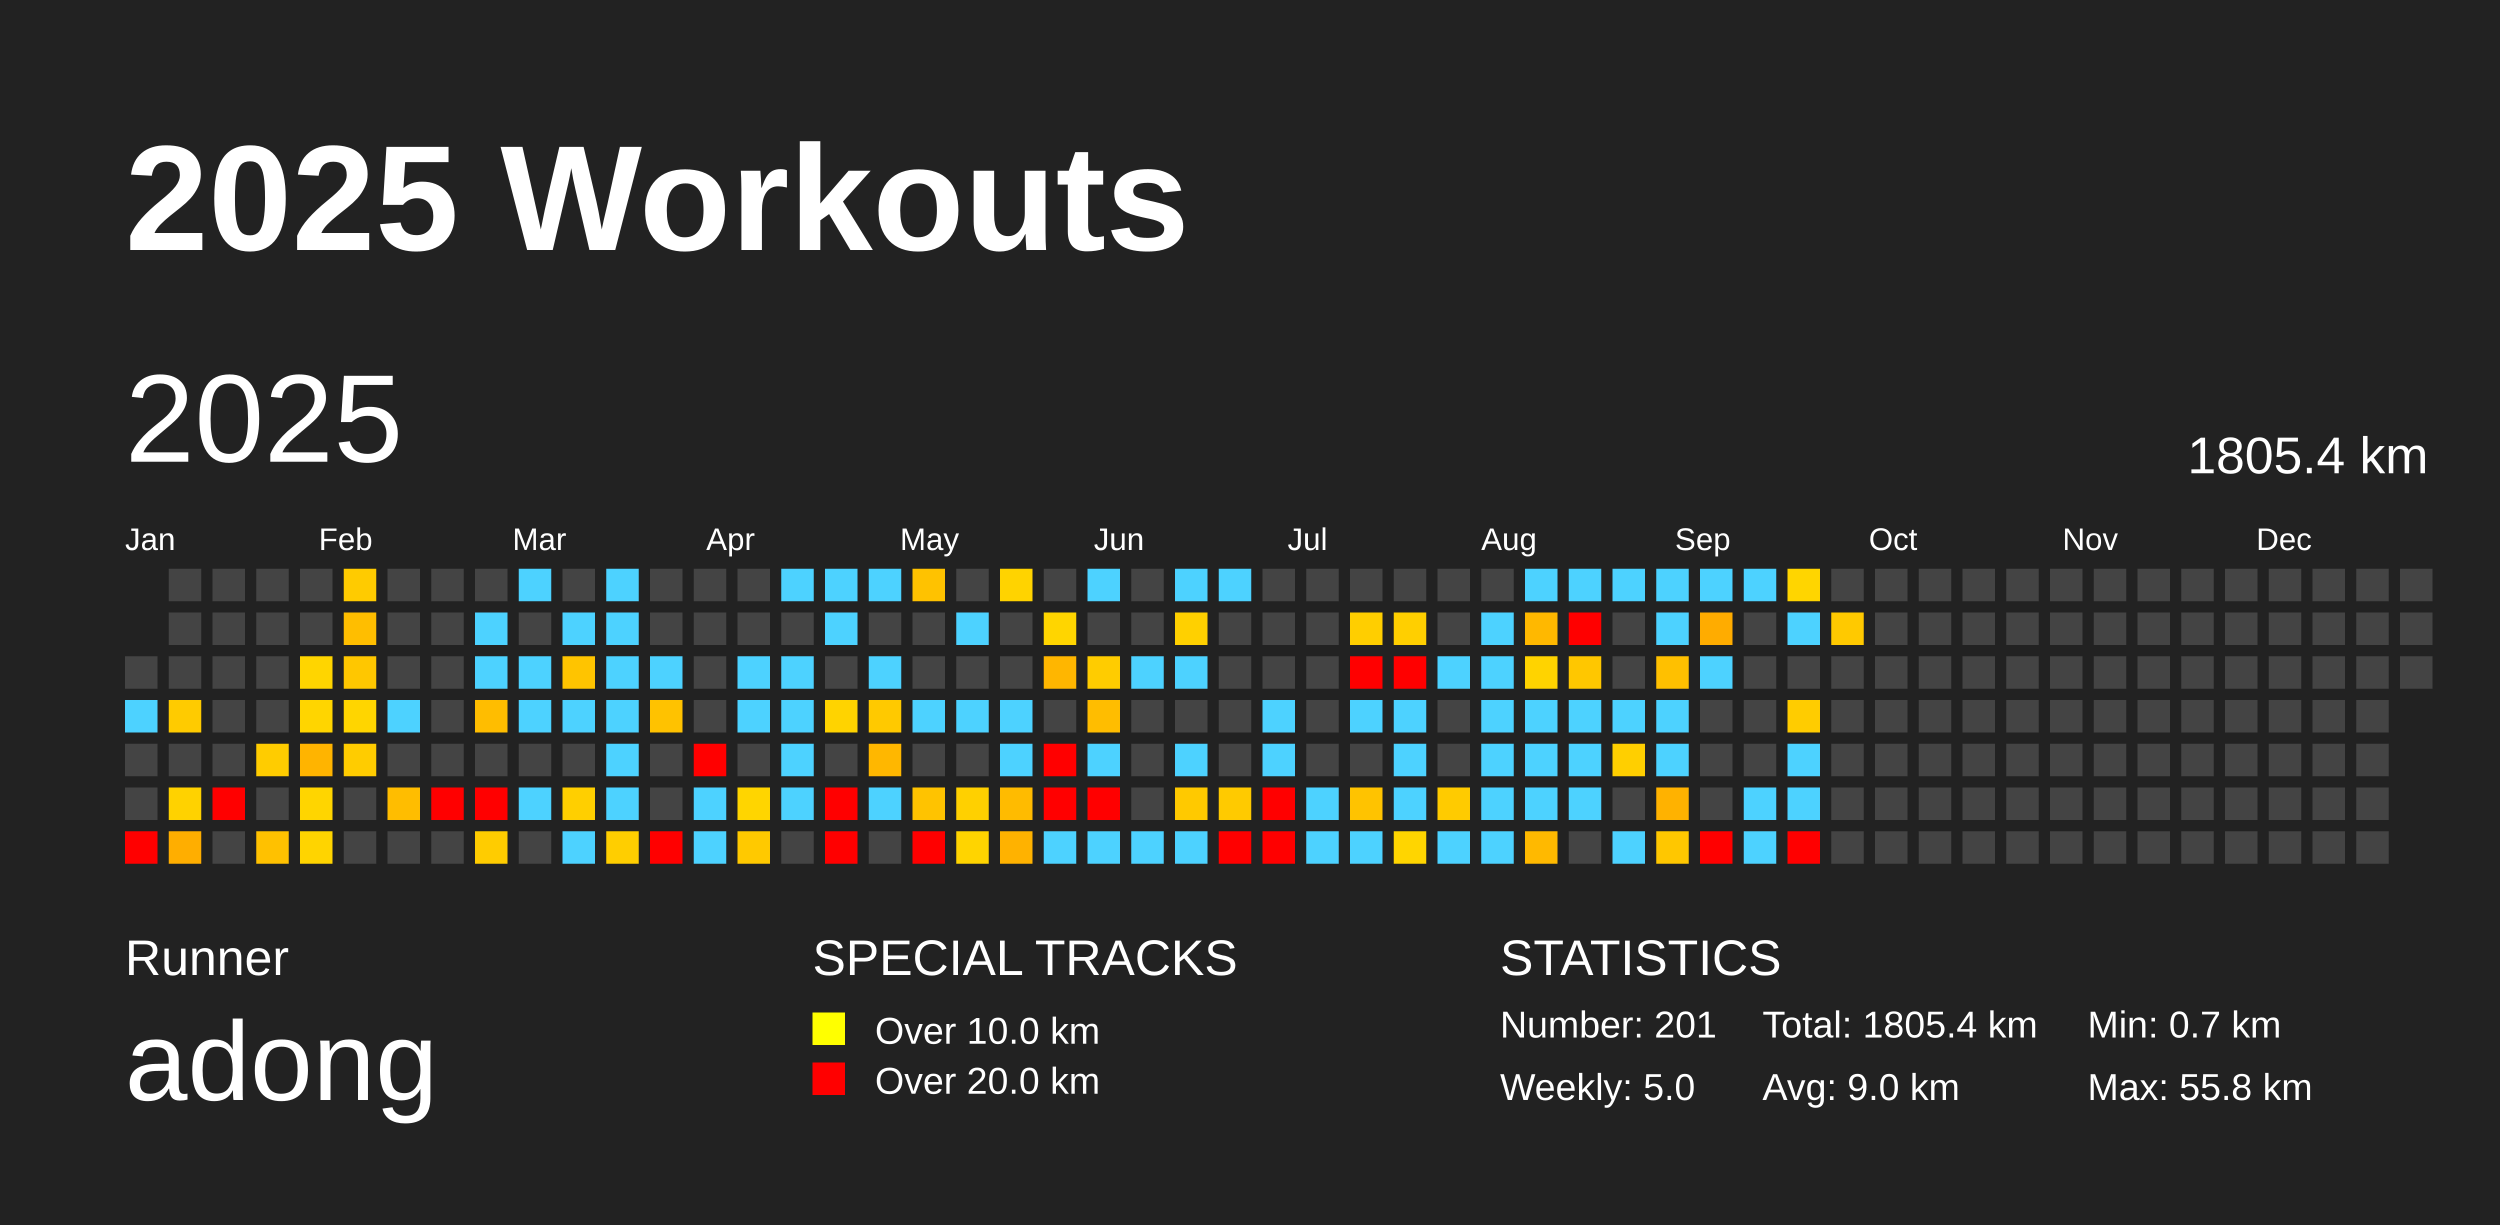
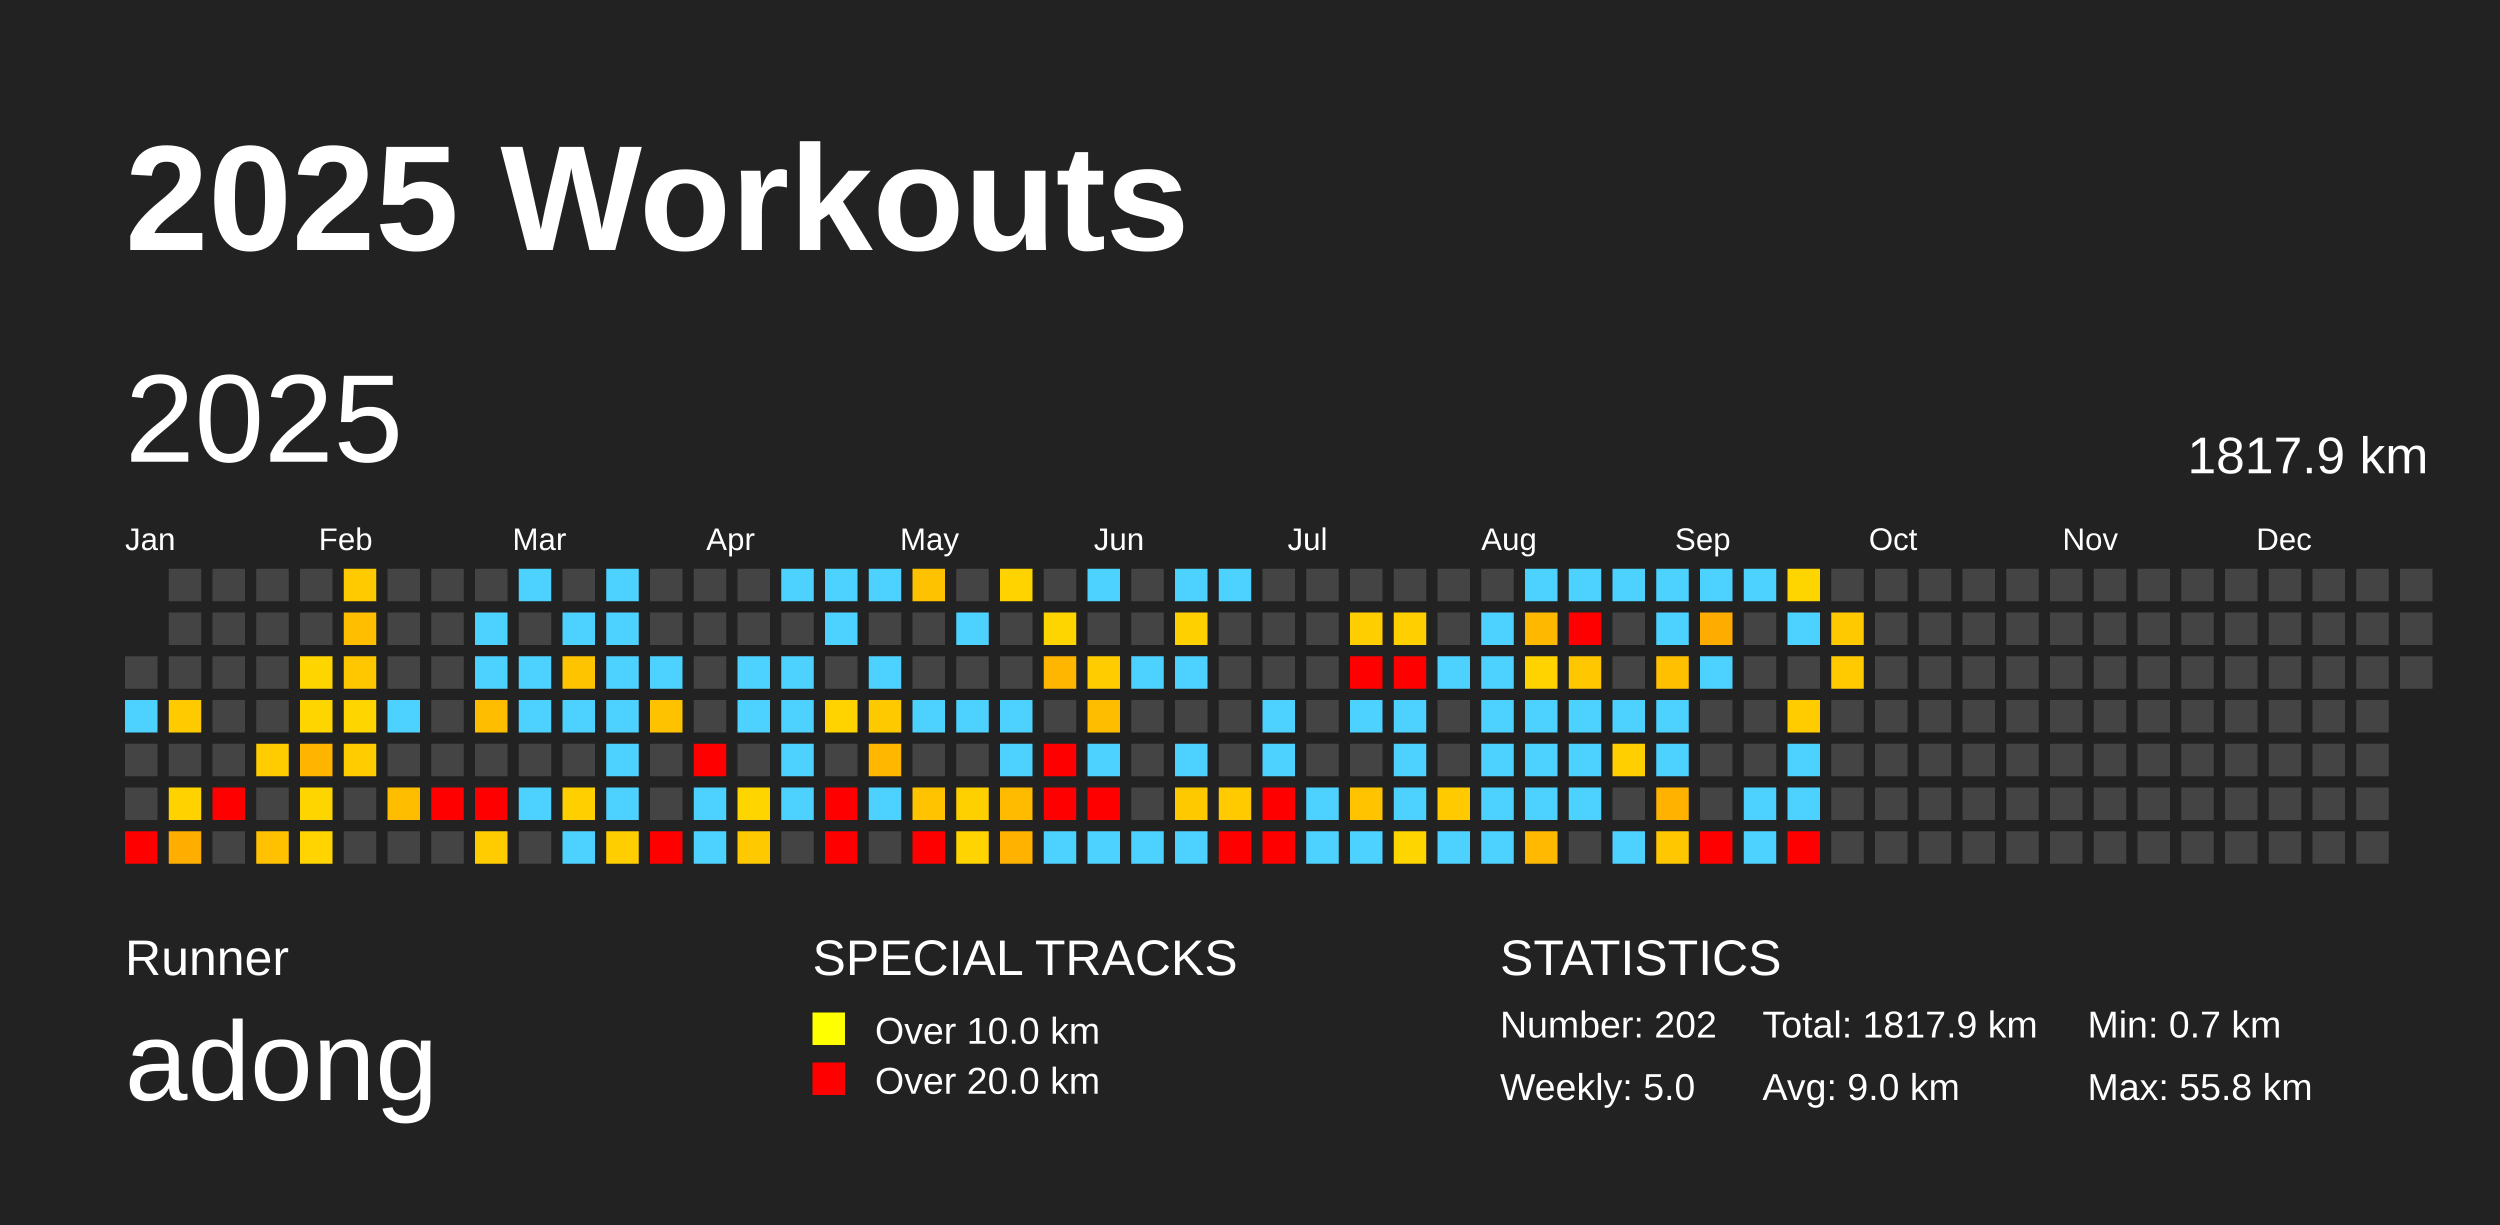
<svg xmlns="http://www.w3.org/2000/svg" baseProfile="full" height="98mm" version="1.1" viewBox="0,0,200,98" width="200mm">
  <defs />
  <rect fill="#222222" height="98" width="200" x="0" y="0" />
  <text fill="#FFFFFF" style="font-size:12px; font-family:Arial; font-weight:bold;" x="10" y="20">2025 Workouts</text>
  <text fill="#FFFFFF" style="font-size:4px; font-family:Arial" x="10" y="78">Runner</text>
  <text fill="#FFFFFF" style="font-size:9px; font-family:Arial" x="10" y="88">adong</text>
  <text fill="#FFFFFF" style="font-size:4px; font-family:Arial" x="65" y="78">SPECIAL TRACKS</text>
  <rect fill="yellow" height="2.6" width="2.6" x="65" y="81" />
  <text fill="#FFFFFF" style="font-size:3px; font-family:Arial" x="70" y="83.5">Over 10.0 km</text>
  <rect fill="red" height="2.6" width="2.6" x="65" y="85" />
  <text fill="#FFFFFF" style="font-size:3px; font-family:Arial" x="70" y="87.5">Over 20.0 km</text>
  <text fill="#FFFFFF" style="font-size:4px; font-family:Arial" x="120" y="78">STATISTICS</text>
-   <text fill="#FFFFFF" style="font-size:3px; font-family:Arial" x="120" y="83">Number: 201</text>
+   <text fill="#FFFFFF" style="font-size:3px; font-family:Arial" x="120" y="83">Number: 202</text>
  <text fill="#FFFFFF" style="font-size:3px; font-family:Arial" x="120" y="88">Weekly: 5.0</text>
-   <text fill="#FFFFFF" style="font-size:3px; font-family:Arial" x="141" y="83">Total: 1805.4 km</text>
+   <text fill="#FFFFFF" style="font-size:3px; font-family:Arial" x="141" y="83">Total: 1817.9 km</text>
  <text fill="#FFFFFF" style="font-size:3px; font-family:Arial" x="141" y="88">Avg: 9.0 km</text>
  <text fill="#FFFFFF" style="font-size:3px; font-family:Arial" x="167" y="83">Min: 0.7 km</text>
  <text fill="#FFFFFF" style="font-size:3px; font-family:Arial" x="167" y="88">Max: 55.8 km</text>
  <text dominant-baseline="hanging" fill="#FFFFFF" style="font-size:10.0px; font-family:Arial;" x="10" y="30">2025</text>
-   <text dominant-baseline="hanging" fill="#FFFFFF" style="font-size:4.125px; font-family:Arial;" x="175" y="35">1805.4 km</text>
+   <text dominant-baseline="hanging" fill="#FFFFFF" style="font-size:4.125px; font-family:Arial;" x="175" y="35">1817.9 km</text>
  <text fill="#FFFFFF" style="font-size:2.5px; font-family:Arial" x="10.0" y="44">Jan</text>
  <text fill="#FFFFFF" style="font-size:2.5px; font-family:Arial" x="25.5" y="44">Feb</text>
  <text fill="#FFFFFF" style="font-size:2.5px; font-family:Arial" x="41.0" y="44">Mar</text>
  <text fill="#FFFFFF" style="font-size:2.5px; font-family:Arial" x="56.5" y="44">Apr</text>
  <text fill="#FFFFFF" style="font-size:2.5px; font-family:Arial" x="72.0" y="44">May</text>
  <text fill="#FFFFFF" style="font-size:2.5px; font-family:Arial" x="87.5" y="44">Jun</text>
  <text fill="#FFFFFF" style="font-size:2.5px; font-family:Arial" x="103.0" y="44">Jul</text>
  <text fill="#FFFFFF" style="font-size:2.5px; font-family:Arial" x="118.5" y="44">Aug</text>
  <text fill="#FFFFFF" style="font-size:2.5px; font-family:Arial" x="134.0" y="44">Sep</text>
  <text fill="#FFFFFF" style="font-size:2.5px; font-family:Arial" x="149.5" y="44">Oct</text>
  <text fill="#FFFFFF" style="font-size:2.5px; font-family:Arial" x="165.0" y="44">Nov</text>
  <text fill="#FFFFFF" style="font-size:2.5px; font-family:Arial" x="180.5" y="44">Dec</text>
  <rect fill="#444444" height="2.6" width="2.6" x="10.0" y="52.5" />
  <rect fill="#4dd2ff" height="2.6" width="2.6" x="10.0" y="56.0" />
  <rect fill="#444444" height="2.6" width="2.6" x="10.0" y="59.5" />
  <rect fill="#444444" height="2.6" width="2.6" x="10.0" y="63.0" />
  <rect fill="red" height="2.6" width="2.6" x="10.0" y="66.5" />
  <rect fill="#444444" height="2.6" width="2.6" x="13.5" y="45.5" />
  <rect fill="#444444" height="2.6" width="2.6" x="13.5" y="49.0" />
  <rect fill="#444444" height="2.6" width="2.6" x="13.5" y="52.5" />
  <rect fill="#ffcb00" height="2.6" width="2.6" x="13.5" y="56.0" />
  <rect fill="#444444" height="2.6" width="2.6" x="13.5" y="59.5" />
  <rect fill="#ffd200" height="2.6" width="2.6" x="13.5" y="63.0" />
  <rect fill="#ffae00" height="2.6" width="2.6" x="13.5" y="66.5" />
  <rect fill="#444444" height="2.6" width="2.6" x="17.0" y="45.5" />
  <rect fill="#444444" height="2.6" width="2.6" x="17.0" y="49.0" />
  <rect fill="#444444" height="2.6" width="2.6" x="17.0" y="52.5" />
  <rect fill="#444444" height="2.6" width="2.6" x="17.0" y="56.0" />
  <rect fill="#444444" height="2.6" width="2.6" x="17.0" y="59.5" />
  <rect fill="red" height="2.6" width="2.6" x="17.0" y="63.0" />
  <rect fill="#444444" height="2.6" width="2.6" x="17.0" y="66.5" />
  <rect fill="#444444" height="2.6" width="2.6" x="20.5" y="45.5" />
  <rect fill="#444444" height="2.6" width="2.6" x="20.5" y="49.0" />
  <rect fill="#444444" height="2.6" width="2.6" x="20.5" y="52.5" />
  <rect fill="#444444" height="2.6" width="2.6" x="20.5" y="56.0" />
  <rect fill="#ffcc00" height="2.6" width="2.6" x="20.5" y="59.5" />
  <rect fill="#444444" height="2.6" width="2.6" x="20.5" y="63.0" />
  <rect fill="#ffc100" height="2.6" width="2.6" x="20.5" y="66.5" />
  <rect fill="#444444" height="2.6" width="2.6" x="24.0" y="45.5" />
  <rect fill="#444444" height="2.6" width="2.6" x="24.0" y="49.0" />
  <rect fill="#ffd500" height="2.6" width="2.6" x="24.0" y="52.5" />
  <rect fill="#ffd500" height="2.6" width="2.6" x="24.0" y="56.0" />
  <rect fill="#ffb400" height="2.6" width="2.6" x="24.0" y="59.5" />
  <rect fill="#ffd500" height="2.6" width="2.6" x="24.0" y="63.0" />
  <rect fill="#ffd400" height="2.6" width="2.6" x="24.0" y="66.5" />
  <rect fill="#ffcb00" height="2.6" width="2.6" x="27.5" y="45.5" />
  <rect fill="#ffbe00" height="2.6" width="2.6" x="27.5" y="49.0" />
  <rect fill="#ffc700" height="2.6" width="2.6" x="27.5" y="52.5" />
  <rect fill="#ffd500" height="2.6" width="2.6" x="27.5" y="56.0" />
  <rect fill="#ffcc00" height="2.6" width="2.6" x="27.5" y="59.5" />
  <rect fill="#444444" height="2.6" width="2.6" x="27.5" y="63.0" />
  <rect fill="#444444" height="2.6" width="2.6" x="27.5" y="66.5" />
  <rect fill="#444444" height="2.6" width="2.6" x="31.0" y="45.5" />
  <rect fill="#444444" height="2.6" width="2.6" x="31.0" y="49.0" />
  <rect fill="#444444" height="2.6" width="2.6" x="31.0" y="52.5" />
  <rect fill="#4dd2ff" height="2.6" width="2.6" x="31.0" y="56.0" />
  <rect fill="#444444" height="2.6" width="2.6" x="31.0" y="59.5" />
  <rect fill="#ffbd00" height="2.6" width="2.6" x="31.0" y="63.0" />
  <rect fill="#444444" height="2.6" width="2.6" x="31.0" y="66.5" />
  <rect fill="#444444" height="2.6" width="2.6" x="34.5" y="45.5" />
  <rect fill="#444444" height="2.6" width="2.6" x="34.5" y="49.0" />
  <rect fill="#444444" height="2.6" width="2.6" x="34.5" y="52.5" />
  <rect fill="#444444" height="2.6" width="2.6" x="34.5" y="56.0" />
  <rect fill="#444444" height="2.6" width="2.6" x="34.5" y="59.5" />
  <rect fill="red" height="2.6" width="2.6" x="34.5" y="63.0" />
  <rect fill="#444444" height="2.6" width="2.6" x="34.5" y="66.5" />
  <rect fill="#444444" height="2.6" width="2.6" x="38.0" y="45.5" />
  <rect fill="#4dd2ff" height="2.6" width="2.6" x="38.0" y="49.0" />
  <rect fill="#4dd2ff" height="2.6" width="2.6" x="38.0" y="52.5" />
  <rect fill="#ffbd00" height="2.6" width="2.6" x="38.0" y="56.0" />
  <rect fill="#444444" height="2.6" width="2.6" x="38.0" y="59.5" />
  <rect fill="red" height="2.6" width="2.6" x="38.0" y="63.0" />
  <rect fill="#ffcc00" height="2.6" width="2.6" x="38.0" y="66.5" />
  <rect fill="#4dd2ff" height="2.6" width="2.6" x="41.5" y="45.5" />
  <rect fill="#444444" height="2.6" width="2.6" x="41.5" y="49.0" />
  <rect fill="#4dd2ff" height="2.6" width="2.6" x="41.5" y="52.5" />
  <rect fill="#4dd2ff" height="2.6" width="2.6" x="41.5" y="56.0" />
  <rect fill="#444444" height="2.6" width="2.6" x="41.5" y="59.5" />
  <rect fill="#4dd2ff" height="2.6" width="2.6" x="41.5" y="63.0" />
  <rect fill="#444444" height="2.6" width="2.6" x="41.5" y="66.5" />
  <rect fill="#444444" height="2.6" width="2.6" x="45.0" y="45.5" />
  <rect fill="#4dd2ff" height="2.6" width="2.6" x="45.0" y="49.0" />
  <rect fill="#ffc400" height="2.6" width="2.6" x="45.0" y="52.5" />
  <rect fill="#4dd2ff" height="2.6" width="2.6" x="45.0" y="56.0" />
  <rect fill="#444444" height="2.6" width="2.6" x="45.0" y="59.5" />
  <rect fill="#ffcf00" height="2.6" width="2.6" x="45.0" y="63.0" />
  <rect fill="#4dd2ff" height="2.6" width="2.6" x="45.0" y="66.5" />
  <rect fill="#4dd2ff" height="2.6" width="2.6" x="48.5" y="45.5" />
  <rect fill="#4dd2ff" height="2.6" width="2.6" x="48.5" y="49.0" />
  <rect fill="#4dd2ff" height="2.6" width="2.6" x="48.5" y="52.5" />
  <rect fill="#4dd2ff" height="2.6" width="2.6" x="48.5" y="56.0" />
  <rect fill="#4dd2ff" height="2.6" width="2.6" x="48.5" y="59.5" />
  <rect fill="#4dd2ff" height="2.6" width="2.6" x="48.5" y="63.0" />
  <rect fill="#ffce00" height="2.6" width="2.6" x="48.5" y="66.5" />
  <rect fill="#444444" height="2.6" width="2.6" x="52.0" y="45.5" />
  <rect fill="#444444" height="2.6" width="2.6" x="52.0" y="49.0" />
  <rect fill="#4dd2ff" height="2.6" width="2.6" x="52.0" y="52.5" />
  <rect fill="#ffc200" height="2.6" width="2.6" x="52.0" y="56.0" />
  <rect fill="#444444" height="2.6" width="2.6" x="52.0" y="59.5" />
  <rect fill="#444444" height="2.6" width="2.6" x="52.0" y="63.0" />
  <rect fill="red" height="2.6" width="2.6" x="52.0" y="66.5" />
  <rect fill="#444444" height="2.6" width="2.6" x="55.5" y="45.5" />
  <rect fill="#444444" height="2.6" width="2.6" x="55.5" y="49.0" />
  <rect fill="#444444" height="2.6" width="2.6" x="55.5" y="52.5" />
  <rect fill="#444444" height="2.6" width="2.6" x="55.5" y="56.0" />
  <rect fill="red" height="2.6" width="2.6" x="55.5" y="59.5" />
  <rect fill="#4dd2ff" height="2.6" width="2.6" x="55.5" y="63.0" />
  <rect fill="#4dd2ff" height="2.6" width="2.6" x="55.5" y="66.5" />
  <rect fill="#444444" height="2.6" width="2.6" x="59.0" y="45.5" />
  <rect fill="#444444" height="2.6" width="2.6" x="59.0" y="49.0" />
  <rect fill="#4dd2ff" height="2.6" width="2.6" x="59.0" y="52.5" />
  <rect fill="#4dd2ff" height="2.6" width="2.6" x="59.0" y="56.0" />
  <rect fill="#444444" height="2.6" width="2.6" x="59.0" y="59.5" />
  <rect fill="#ffd500" height="2.6" width="2.6" x="59.0" y="63.0" />
  <rect fill="#ffc900" height="2.6" width="2.6" x="59.0" y="66.5" />
  <rect fill="#4dd2ff" height="2.6" width="2.6" x="62.5" y="45.5" />
  <rect fill="#444444" height="2.6" width="2.6" x="62.5" y="49.0" />
  <rect fill="#4dd2ff" height="2.6" width="2.6" x="62.5" y="52.5" />
  <rect fill="#4dd2ff" height="2.6" width="2.6" x="62.5" y="56.0" />
  <rect fill="#4dd2ff" height="2.6" width="2.6" x="62.5" y="59.5" />
  <rect fill="#4dd2ff" height="2.6" width="2.6" x="62.5" y="63.0" />
  <rect fill="#444444" height="2.6" width="2.6" x="62.5" y="66.5" />
  <rect fill="#4dd2ff" height="2.6" width="2.6" x="66.0" y="45.5" />
  <rect fill="#4dd2ff" height="2.6" width="2.6" x="66.0" y="49.0" />
  <rect fill="#444444" height="2.6" width="2.6" x="66.0" y="52.5" />
  <rect fill="#ffd300" height="2.6" width="2.6" x="66.0" y="56.0" />
  <rect fill="#444444" height="2.6" width="2.6" x="66.0" y="59.5" />
  <rect fill="red" height="2.6" width="2.6" x="66.0" y="63.0" />
  <rect fill="red" height="2.6" width="2.6" x="66.0" y="66.5" />
  <rect fill="#4dd2ff" height="2.6" width="2.6" x="69.5" y="45.5" />
  <rect fill="#444444" height="2.6" width="2.6" x="69.5" y="49.0" />
  <rect fill="#4dd2ff" height="2.6" width="2.6" x="69.5" y="52.5" />
  <rect fill="#ffc900" height="2.6" width="2.6" x="69.5" y="56.0" />
  <rect fill="#ffb700" height="2.6" width="2.6" x="69.5" y="59.5" />
  <rect fill="#4dd2ff" height="2.6" width="2.6" x="69.5" y="63.0" />
  <rect fill="#444444" height="2.6" width="2.6" x="69.5" y="66.5" />
  <rect fill="#ffc200" height="2.6" width="2.6" x="73.0" y="45.5" />
  <rect fill="#444444" height="2.6" width="2.6" x="73.0" y="49.0" />
  <rect fill="#444444" height="2.6" width="2.6" x="73.0" y="52.5" />
  <rect fill="#4dd2ff" height="2.6" width="2.6" x="73.0" y="56.0" />
  <rect fill="#444444" height="2.6" width="2.6" x="73.0" y="59.5" />
  <rect fill="#ffc300" height="2.6" width="2.6" x="73.0" y="63.0" />
  <rect fill="red" height="2.6" width="2.6" x="73.0" y="66.5" />
  <rect fill="#444444" height="2.6" width="2.6" x="76.5" y="45.5" />
  <rect fill="#4dd2ff" height="2.6" width="2.6" x="76.5" y="49.0" />
  <rect fill="#444444" height="2.6" width="2.6" x="76.5" y="52.5" />
  <rect fill="#4dd2ff" height="2.6" width="2.6" x="76.5" y="56.0" />
  <rect fill="#444444" height="2.6" width="2.6" x="76.5" y="59.5" />
  <rect fill="#ffd000" height="2.6" width="2.6" x="76.5" y="63.0" />
  <rect fill="#ffd400" height="2.6" width="2.6" x="76.5" y="66.5" />
  <rect fill="#ffd300" height="2.6" width="2.6" x="80.0" y="45.5" />
  <rect fill="#444444" height="2.6" width="2.6" x="80.0" y="49.0" />
  <rect fill="#444444" height="2.6" width="2.6" x="80.0" y="52.5" />
  <rect fill="#4dd2ff" height="2.6" width="2.6" x="80.0" y="56.0" />
  <rect fill="#4dd2ff" height="2.6" width="2.6" x="80.0" y="59.5" />
  <rect fill="#ffbb00" height="2.6" width="2.6" x="80.0" y="63.0" />
  <rect fill="#ffb200" height="2.6" width="2.6" x="80.0" y="66.5" />
  <rect fill="#444444" height="2.6" width="2.6" x="83.5" y="45.5" />
  <rect fill="#ffd500" height="2.6" width="2.6" x="83.5" y="49.0" />
  <rect fill="#ffb600" height="2.6" width="2.6" x="83.5" y="52.5" />
  <rect fill="#444444" height="2.6" width="2.6" x="83.5" y="56.0" />
  <rect fill="red" height="2.6" width="2.6" x="83.5" y="59.5" />
  <rect fill="red" height="2.6" width="2.6" x="83.5" y="63.0" />
  <rect fill="#4dd2ff" height="2.6" width="2.6" x="83.5" y="66.5" />
  <rect fill="#4dd2ff" height="2.6" width="2.6" x="87.0" y="45.5" />
  <rect fill="#444444" height="2.6" width="2.6" x="87.0" y="49.0" />
  <rect fill="#ffcc00" height="2.6" width="2.6" x="87.0" y="52.5" />
  <rect fill="#ffbd00" height="2.6" width="2.6" x="87.0" y="56.0" />
  <rect fill="#4dd2ff" height="2.6" width="2.6" x="87.0" y="59.5" />
  <rect fill="red" height="2.6" width="2.6" x="87.0" y="63.0" />
  <rect fill="#4dd2ff" height="2.6" width="2.6" x="87.0" y="66.5" />
  <rect fill="#444444" height="2.6" width="2.6" x="90.5" y="45.5" />
  <rect fill="#444444" height="2.6" width="2.6" x="90.5" y="49.0" />
  <rect fill="#4dd2ff" height="2.6" width="2.6" x="90.5" y="52.5" />
  <rect fill="#444444" height="2.6" width="2.6" x="90.5" y="56.0" />
  <rect fill="#444444" height="2.6" width="2.6" x="90.5" y="59.5" />
  <rect fill="#444444" height="2.6" width="2.6" x="90.5" y="63.0" />
  <rect fill="#4dd2ff" height="2.6" width="2.6" x="90.5" y="66.5" />
  <rect fill="#4dd2ff" height="2.6" width="2.6" x="94.0" y="45.5" />
  <rect fill="#ffd000" height="2.6" width="2.6" x="94.0" y="49.0" />
  <rect fill="#4dd2ff" height="2.6" width="2.6" x="94.0" y="52.5" />
  <rect fill="#444444" height="2.6" width="2.6" x="94.0" y="56.0" />
  <rect fill="#4dd2ff" height="2.6" width="2.6" x="94.0" y="59.5" />
  <rect fill="#ffc900" height="2.6" width="2.6" x="94.0" y="63.0" />
  <rect fill="#4dd2ff" height="2.6" width="2.6" x="94.0" y="66.5" />
  <rect fill="#4dd2ff" height="2.6" width="2.6" x="97.5" y="45.5" />
  <rect fill="#444444" height="2.6" width="2.6" x="97.5" y="49.0" />
  <rect fill="#444444" height="2.6" width="2.6" x="97.5" y="52.5" />
  <rect fill="#444444" height="2.6" width="2.6" x="97.5" y="56.0" />
  <rect fill="#444444" height="2.6" width="2.6" x="97.5" y="59.5" />
  <rect fill="#ffca00" height="2.6" width="2.6" x="97.5" y="63.0" />
  <rect fill="red" height="2.6" width="2.6" x="97.5" y="66.5" />
  <rect fill="#444444" height="2.6" width="2.6" x="101.0" y="45.5" />
  <rect fill="#444444" height="2.6" width="2.6" x="101.0" y="49.0" />
  <rect fill="#444444" height="2.6" width="2.6" x="101.0" y="52.5" />
  <rect fill="#4dd2ff" height="2.6" width="2.6" x="101.0" y="56.0" />
  <rect fill="#4dd2ff" height="2.6" width="2.6" x="101.0" y="59.5" />
  <rect fill="red" height="2.6" width="2.6" x="101.0" y="63.0" />
  <rect fill="red" height="2.6" width="2.6" x="101.0" y="66.5" />
  <rect fill="#444444" height="2.6" width="2.6" x="104.5" y="45.5" />
  <rect fill="#444444" height="2.6" width="2.6" x="104.5" y="49.0" />
  <rect fill="#444444" height="2.6" width="2.6" x="104.5" y="52.5" />
  <rect fill="#444444" height="2.6" width="2.6" x="104.5" y="56.0" />
  <rect fill="#444444" height="2.6" width="2.6" x="104.5" y="59.5" />
  <rect fill="#4dd2ff" height="2.6" width="2.6" x="104.5" y="63.0" />
  <rect fill="#4dd2ff" height="2.6" width="2.6" x="104.5" y="66.5" />
  <rect fill="#444444" height="2.6" width="2.6" x="108.0" y="45.5" />
  <rect fill="#ffce00" height="2.6" width="2.6" x="108.0" y="49.0" />
  <rect fill="red" height="2.6" width="2.6" x="108.0" y="52.5" />
  <rect fill="#4dd2ff" height="2.6" width="2.6" x="108.0" y="56.0" />
  <rect fill="#444444" height="2.6" width="2.6" x="108.0" y="59.5" />
  <rect fill="#ffc300" height="2.6" width="2.6" x="108.0" y="63.0" />
  <rect fill="#4dd2ff" height="2.6" width="2.6" x="108.0" y="66.5" />
  <rect fill="#444444" height="2.6" width="2.6" x="111.5" y="45.5" />
  <rect fill="#ffcf00" height="2.6" width="2.6" x="111.5" y="49.0" />
  <rect fill="red" height="2.6" width="2.6" x="111.5" y="52.5" />
  <rect fill="#4dd2ff" height="2.6" width="2.6" x="111.5" y="56.0" />
  <rect fill="#4dd2ff" height="2.6" width="2.6" x="111.5" y="59.5" />
  <rect fill="#4dd2ff" height="2.6" width="2.6" x="111.5" y="63.0" />
  <rect fill="#ffd500" height="2.6" width="2.6" x="111.5" y="66.5" />
  <rect fill="#444444" height="2.6" width="2.6" x="115.0" y="45.5" />
  <rect fill="#444444" height="2.6" width="2.6" x="115.0" y="49.0" />
  <rect fill="#4dd2ff" height="2.6" width="2.6" x="115.0" y="52.5" />
  <rect fill="#444444" height="2.6" width="2.6" x="115.0" y="56.0" />
  <rect fill="#444444" height="2.6" width="2.6" x="115.0" y="59.5" />
  <rect fill="#ffcb00" height="2.6" width="2.6" x="115.0" y="63.0" />
  <rect fill="#4dd2ff" height="2.6" width="2.6" x="115.0" y="66.5" />
  <rect fill="#444444" height="2.6" width="2.6" x="118.5" y="45.5" />
  <rect fill="#4dd2ff" height="2.6" width="2.6" x="118.5" y="49.0" />
  <rect fill="#4dd2ff" height="2.6" width="2.6" x="118.5" y="52.5" />
  <rect fill="#4dd2ff" height="2.6" width="2.6" x="118.5" y="56.0" />
  <rect fill="#4dd2ff" height="2.6" width="2.6" x="118.5" y="59.5" />
  <rect fill="#4dd2ff" height="2.6" width="2.6" x="118.5" y="63.0" />
  <rect fill="#4dd2ff" height="2.6" width="2.6" x="118.5" y="66.5" />
  <rect fill="#4dd2ff" height="2.6" width="2.6" x="122.0" y="45.5" />
  <rect fill="#ffb800" height="2.6" width="2.6" x="122.0" y="49.0" />
  <rect fill="#ffd300" height="2.6" width="2.6" x="122.0" y="52.5" />
  <rect fill="#4dd2ff" height="2.6" width="2.6" x="122.0" y="56.0" />
  <rect fill="#4dd2ff" height="2.6" width="2.6" x="122.0" y="59.5" />
  <rect fill="#4dd2ff" height="2.6" width="2.6" x="122.0" y="63.0" />
  <rect fill="#ffb900" height="2.6" width="2.6" x="122.0" y="66.5" />
  <rect fill="#4dd2ff" height="2.6" width="2.6" x="125.5" y="45.5" />
  <rect fill="red" height="2.6" width="2.6" x="125.5" y="49.0" />
  <rect fill="#ffc700" height="2.6" width="2.6" x="125.5" y="52.5" />
  <rect fill="#4dd2ff" height="2.6" width="2.6" x="125.5" y="56.0" />
  <rect fill="#4dd2ff" height="2.6" width="2.6" x="125.5" y="59.5" />
  <rect fill="#4dd2ff" height="2.6" width="2.6" x="125.5" y="63.0" />
  <rect fill="#444444" height="2.6" width="2.6" x="125.5" y="66.5" />
  <rect fill="#4dd2ff" height="2.6" width="2.6" x="129.0" y="45.5" />
  <rect fill="#444444" height="2.6" width="2.6" x="129.0" y="49.0" />
  <rect fill="#444444" height="2.6" width="2.6" x="129.0" y="52.5" />
  <rect fill="#4dd2ff" height="2.6" width="2.6" x="129.0" y="56.0" />
  <rect fill="#ffcf00" height="2.6" width="2.6" x="129.0" y="59.5" />
  <rect fill="#444444" height="2.6" width="2.6" x="129.0" y="63.0" />
  <rect fill="#4dd2ff" height="2.6" width="2.6" x="129.0" y="66.5" />
  <rect fill="#4dd2ff" height="2.6" width="2.6" x="132.5" y="45.5" />
  <rect fill="#4dd2ff" height="2.6" width="2.6" x="132.5" y="49.0" />
  <rect fill="#ffc000" height="2.6" width="2.6" x="132.5" y="52.5" />
  <rect fill="#4dd2ff" height="2.6" width="2.6" x="132.5" y="56.0" />
  <rect fill="#4dd2ff" height="2.6" width="2.6" x="132.5" y="59.5" />
  <rect fill="#ffb200" height="2.6" width="2.6" x="132.5" y="63.0" />
  <rect fill="#ffc700" height="2.6" width="2.6" x="132.5" y="66.5" />
  <rect fill="#4dd2ff" height="2.6" width="2.6" x="136.0" y="45.5" />
  <rect fill="#ffac00" height="2.6" width="2.6" x="136.0" y="49.0" />
  <rect fill="#4dd2ff" height="2.6" width="2.6" x="136.0" y="52.5" />
  <rect fill="#444444" height="2.6" width="2.6" x="136.0" y="56.0" />
  <rect fill="#444444" height="2.6" width="2.6" x="136.0" y="59.5" />
  <rect fill="#444444" height="2.6" width="2.6" x="136.0" y="63.0" />
  <rect fill="red" height="2.6" width="2.6" x="136.0" y="66.5" />
  <rect fill="#4dd2ff" height="2.6" width="2.6" x="139.5" y="45.5" />
  <rect fill="#444444" height="2.6" width="2.6" x="139.5" y="49.0" />
  <rect fill="#444444" height="2.6" width="2.6" x="139.5" y="52.5" />
  <rect fill="#444444" height="2.6" width="2.6" x="139.5" y="56.0" />
  <rect fill="#444444" height="2.6" width="2.6" x="139.5" y="59.5" />
  <rect fill="#4dd2ff" height="2.6" width="2.6" x="139.5" y="63.0" />
  <rect fill="#4dd2ff" height="2.6" width="2.6" x="139.5" y="66.5" />
  <rect fill="#ffd500" height="2.6" width="2.6" x="143.0" y="45.5" />
  <rect fill="#4dd2ff" height="2.6" width="2.6" x="143.0" y="49.0" />
  <rect fill="#444444" height="2.6" width="2.6" x="143.0" y="52.5" />
  <rect fill="#ffcc00" height="2.6" width="2.6" x="143.0" y="56.0" />
  <rect fill="#4dd2ff" height="2.6" width="2.6" x="143.0" y="59.5" />
  <rect fill="#4dd2ff" height="2.6" width="2.6" x="143.0" y="63.0" />
  <rect fill="red" height="2.6" width="2.6" x="143.0" y="66.5" />
  <rect fill="#444444" height="2.6" width="2.6" x="146.5" y="45.5" />
  <rect fill="#ffc900" height="2.6" width="2.6" x="146.5" y="49.0" />
-   <rect fill="#444444" height="2.6" width="2.6" x="146.5" y="52.5" />
+   <rect fill="#ffca00" height="2.6" width="2.6" x="146.5" y="52.5" />
  <rect fill="#444444" height="2.6" width="2.6" x="146.5" y="56.0" />
  <rect fill="#444444" height="2.6" width="2.6" x="146.5" y="59.5" />
  <rect fill="#444444" height="2.6" width="2.6" x="146.5" y="63.0" />
  <rect fill="#444444" height="2.6" width="2.6" x="146.5" y="66.5" />
  <rect fill="#444444" height="2.6" width="2.6" x="150.0" y="45.5" />
  <rect fill="#444444" height="2.6" width="2.6" x="150.0" y="49.0" />
  <rect fill="#444444" height="2.6" width="2.6" x="150.0" y="52.5" />
  <rect fill="#444444" height="2.6" width="2.6" x="150.0" y="56.0" />
  <rect fill="#444444" height="2.6" width="2.6" x="150.0" y="59.5" />
  <rect fill="#444444" height="2.6" width="2.6" x="150.0" y="63.0" />
  <rect fill="#444444" height="2.6" width="2.6" x="150.0" y="66.5" />
  <rect fill="#444444" height="2.6" width="2.6" x="153.5" y="45.5" />
  <rect fill="#444444" height="2.6" width="2.6" x="153.5" y="49.0" />
  <rect fill="#444444" height="2.6" width="2.6" x="153.5" y="52.5" />
  <rect fill="#444444" height="2.6" width="2.6" x="153.5" y="56.0" />
  <rect fill="#444444" height="2.6" width="2.6" x="153.5" y="59.5" />
  <rect fill="#444444" height="2.6" width="2.6" x="153.5" y="63.0" />
  <rect fill="#444444" height="2.6" width="2.6" x="153.5" y="66.5" />
  <rect fill="#444444" height="2.6" width="2.6" x="157.0" y="45.5" />
  <rect fill="#444444" height="2.6" width="2.6" x="157.0" y="49.0" />
  <rect fill="#444444" height="2.6" width="2.6" x="157.0" y="52.5" />
  <rect fill="#444444" height="2.6" width="2.6" x="157.0" y="56.0" />
  <rect fill="#444444" height="2.6" width="2.6" x="157.0" y="59.5" />
  <rect fill="#444444" height="2.6" width="2.6" x="157.0" y="63.0" />
  <rect fill="#444444" height="2.6" width="2.6" x="157.0" y="66.5" />
  <rect fill="#444444" height="2.6" width="2.6" x="160.5" y="45.5" />
  <rect fill="#444444" height="2.6" width="2.6" x="160.5" y="49.0" />
  <rect fill="#444444" height="2.6" width="2.6" x="160.5" y="52.5" />
  <rect fill="#444444" height="2.6" width="2.6" x="160.5" y="56.0" />
  <rect fill="#444444" height="2.6" width="2.6" x="160.5" y="59.5" />
  <rect fill="#444444" height="2.6" width="2.6" x="160.5" y="63.0" />
  <rect fill="#444444" height="2.6" width="2.6" x="160.5" y="66.5" />
  <rect fill="#444444" height="2.6" width="2.6" x="164.0" y="45.5" />
  <rect fill="#444444" height="2.6" width="2.6" x="164.0" y="49.0" />
  <rect fill="#444444" height="2.6" width="2.6" x="164.0" y="52.5" />
  <rect fill="#444444" height="2.6" width="2.6" x="164.0" y="56.0" />
  <rect fill="#444444" height="2.6" width="2.6" x="164.0" y="59.5" />
  <rect fill="#444444" height="2.6" width="2.6" x="164.0" y="63.0" />
  <rect fill="#444444" height="2.6" width="2.6" x="164.0" y="66.5" />
  <rect fill="#444444" height="2.6" width="2.6" x="167.5" y="45.5" />
  <rect fill="#444444" height="2.6" width="2.6" x="167.5" y="49.0" />
  <rect fill="#444444" height="2.6" width="2.6" x="167.5" y="52.5" />
  <rect fill="#444444" height="2.6" width="2.6" x="167.5" y="56.0" />
  <rect fill="#444444" height="2.6" width="2.6" x="167.5" y="59.5" />
  <rect fill="#444444" height="2.6" width="2.6" x="167.5" y="63.0" />
  <rect fill="#444444" height="2.6" width="2.6" x="167.5" y="66.5" />
  <rect fill="#444444" height="2.6" width="2.6" x="171.0" y="45.5" />
  <rect fill="#444444" height="2.6" width="2.6" x="171.0" y="49.0" />
  <rect fill="#444444" height="2.6" width="2.6" x="171.0" y="52.5" />
  <rect fill="#444444" height="2.6" width="2.6" x="171.0" y="56.0" />
  <rect fill="#444444" height="2.6" width="2.6" x="171.0" y="59.5" />
  <rect fill="#444444" height="2.6" width="2.6" x="171.0" y="63.0" />
  <rect fill="#444444" height="2.6" width="2.6" x="171.0" y="66.5" />
  <rect fill="#444444" height="2.6" width="2.6" x="174.5" y="45.5" />
  <rect fill="#444444" height="2.6" width="2.6" x="174.5" y="49.0" />
  <rect fill="#444444" height="2.6" width="2.6" x="174.5" y="52.5" />
  <rect fill="#444444" height="2.6" width="2.6" x="174.5" y="56.0" />
  <rect fill="#444444" height="2.6" width="2.6" x="174.5" y="59.5" />
  <rect fill="#444444" height="2.6" width="2.6" x="174.5" y="63.0" />
  <rect fill="#444444" height="2.6" width="2.6" x="174.5" y="66.5" />
  <rect fill="#444444" height="2.6" width="2.6" x="178.0" y="45.5" />
  <rect fill="#444444" height="2.6" width="2.6" x="178.0" y="49.0" />
  <rect fill="#444444" height="2.6" width="2.6" x="178.0" y="52.5" />
  <rect fill="#444444" height="2.6" width="2.6" x="178.0" y="56.0" />
  <rect fill="#444444" height="2.6" width="2.6" x="178.0" y="59.5" />
  <rect fill="#444444" height="2.6" width="2.6" x="178.0" y="63.0" />
  <rect fill="#444444" height="2.6" width="2.6" x="178.0" y="66.5" />
  <rect fill="#444444" height="2.6" width="2.6" x="181.5" y="45.5" />
  <rect fill="#444444" height="2.6" width="2.6" x="181.5" y="49.0" />
  <rect fill="#444444" height="2.6" width="2.6" x="181.5" y="52.5" />
  <rect fill="#444444" height="2.6" width="2.6" x="181.5" y="56.0" />
  <rect fill="#444444" height="2.6" width="2.6" x="181.5" y="59.5" />
  <rect fill="#444444" height="2.6" width="2.6" x="181.5" y="63.0" />
  <rect fill="#444444" height="2.6" width="2.6" x="181.5" y="66.5" />
  <rect fill="#444444" height="2.6" width="2.6" x="185.0" y="45.5" />
  <rect fill="#444444" height="2.6" width="2.6" x="185.0" y="49.0" />
  <rect fill="#444444" height="2.6" width="2.6" x="185.0" y="52.5" />
  <rect fill="#444444" height="2.6" width="2.6" x="185.0" y="56.0" />
  <rect fill="#444444" height="2.6" width="2.6" x="185.0" y="59.5" />
  <rect fill="#444444" height="2.6" width="2.6" x="185.0" y="63.0" />
  <rect fill="#444444" height="2.6" width="2.6" x="185.0" y="66.5" />
  <rect fill="#444444" height="2.6" width="2.6" x="188.5" y="45.5" />
  <rect fill="#444444" height="2.6" width="2.6" x="188.5" y="49.0" />
  <rect fill="#444444" height="2.6" width="2.6" x="188.5" y="52.5" />
  <rect fill="#444444" height="2.6" width="2.6" x="188.5" y="56.0" />
  <rect fill="#444444" height="2.6" width="2.6" x="188.5" y="59.5" />
  <rect fill="#444444" height="2.6" width="2.6" x="188.5" y="63.0" />
  <rect fill="#444444" height="2.6" width="2.6" x="188.5" y="66.5" />
  <rect fill="#444444" height="2.6" width="2.6" x="192.0" y="45.5" />
  <rect fill="#444444" height="2.6" width="2.6" x="192.0" y="49.0" />
  <rect fill="#444444" height="2.6" width="2.6" x="192.0" y="52.5" />
</svg>
